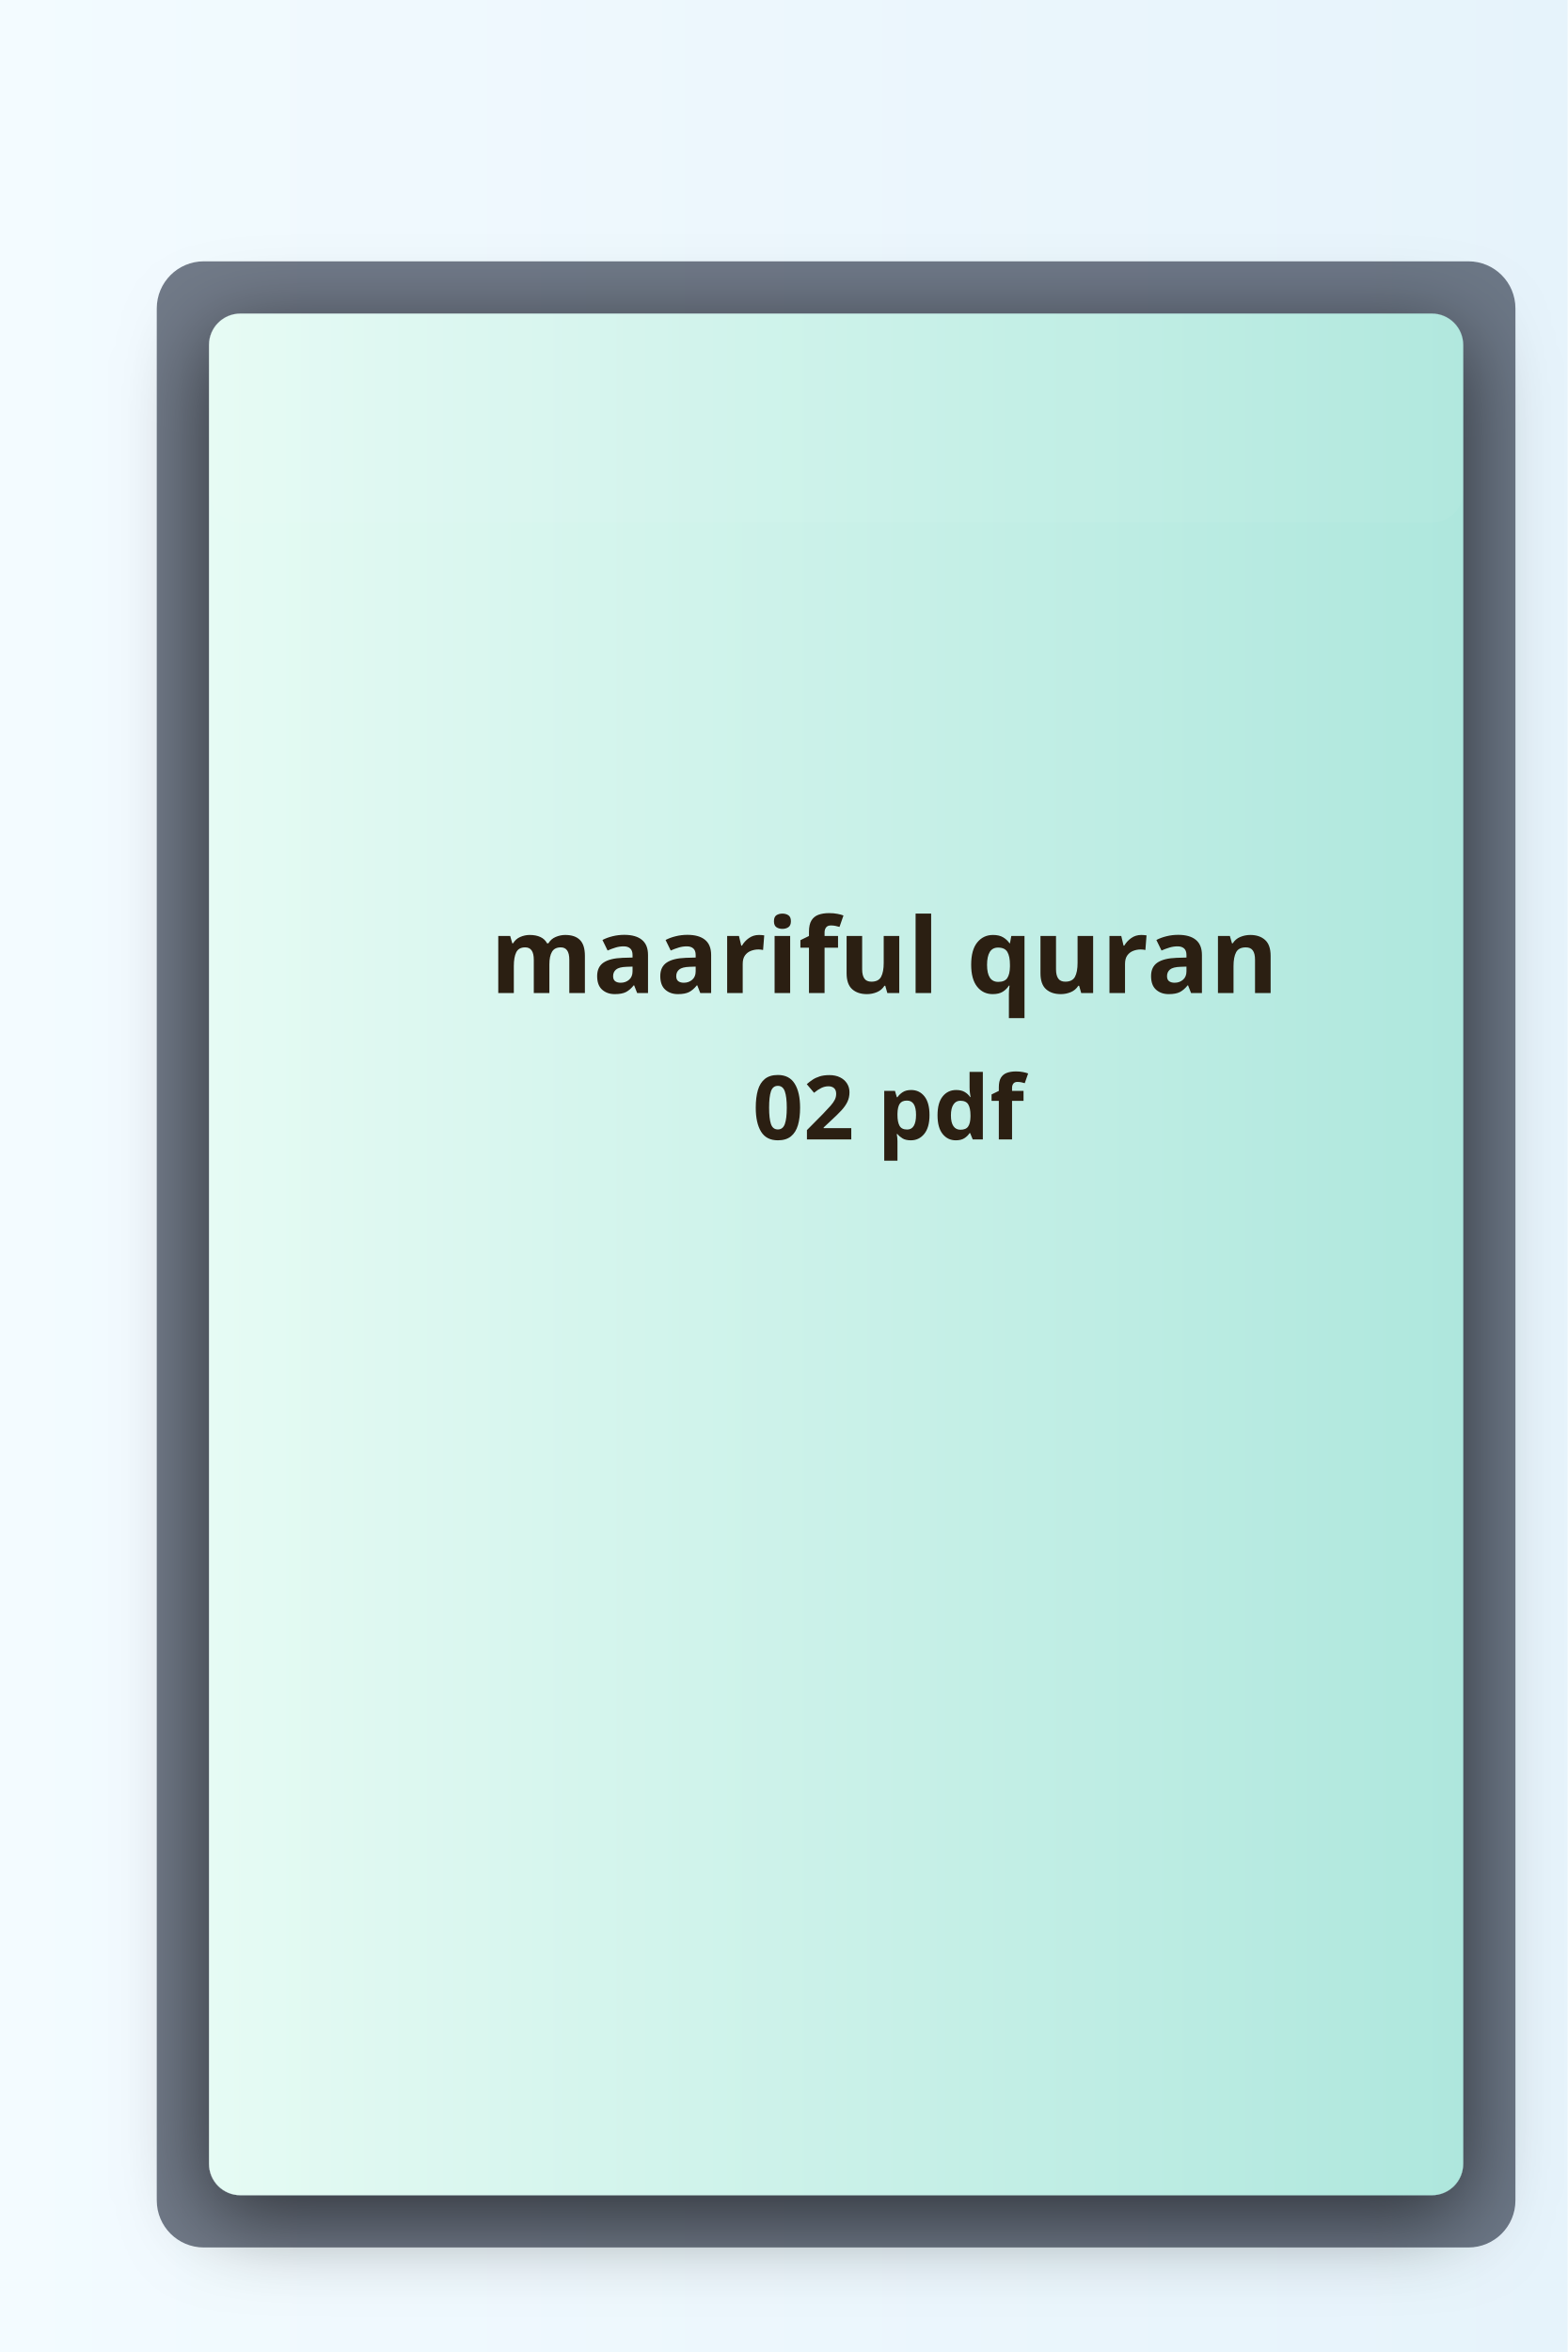
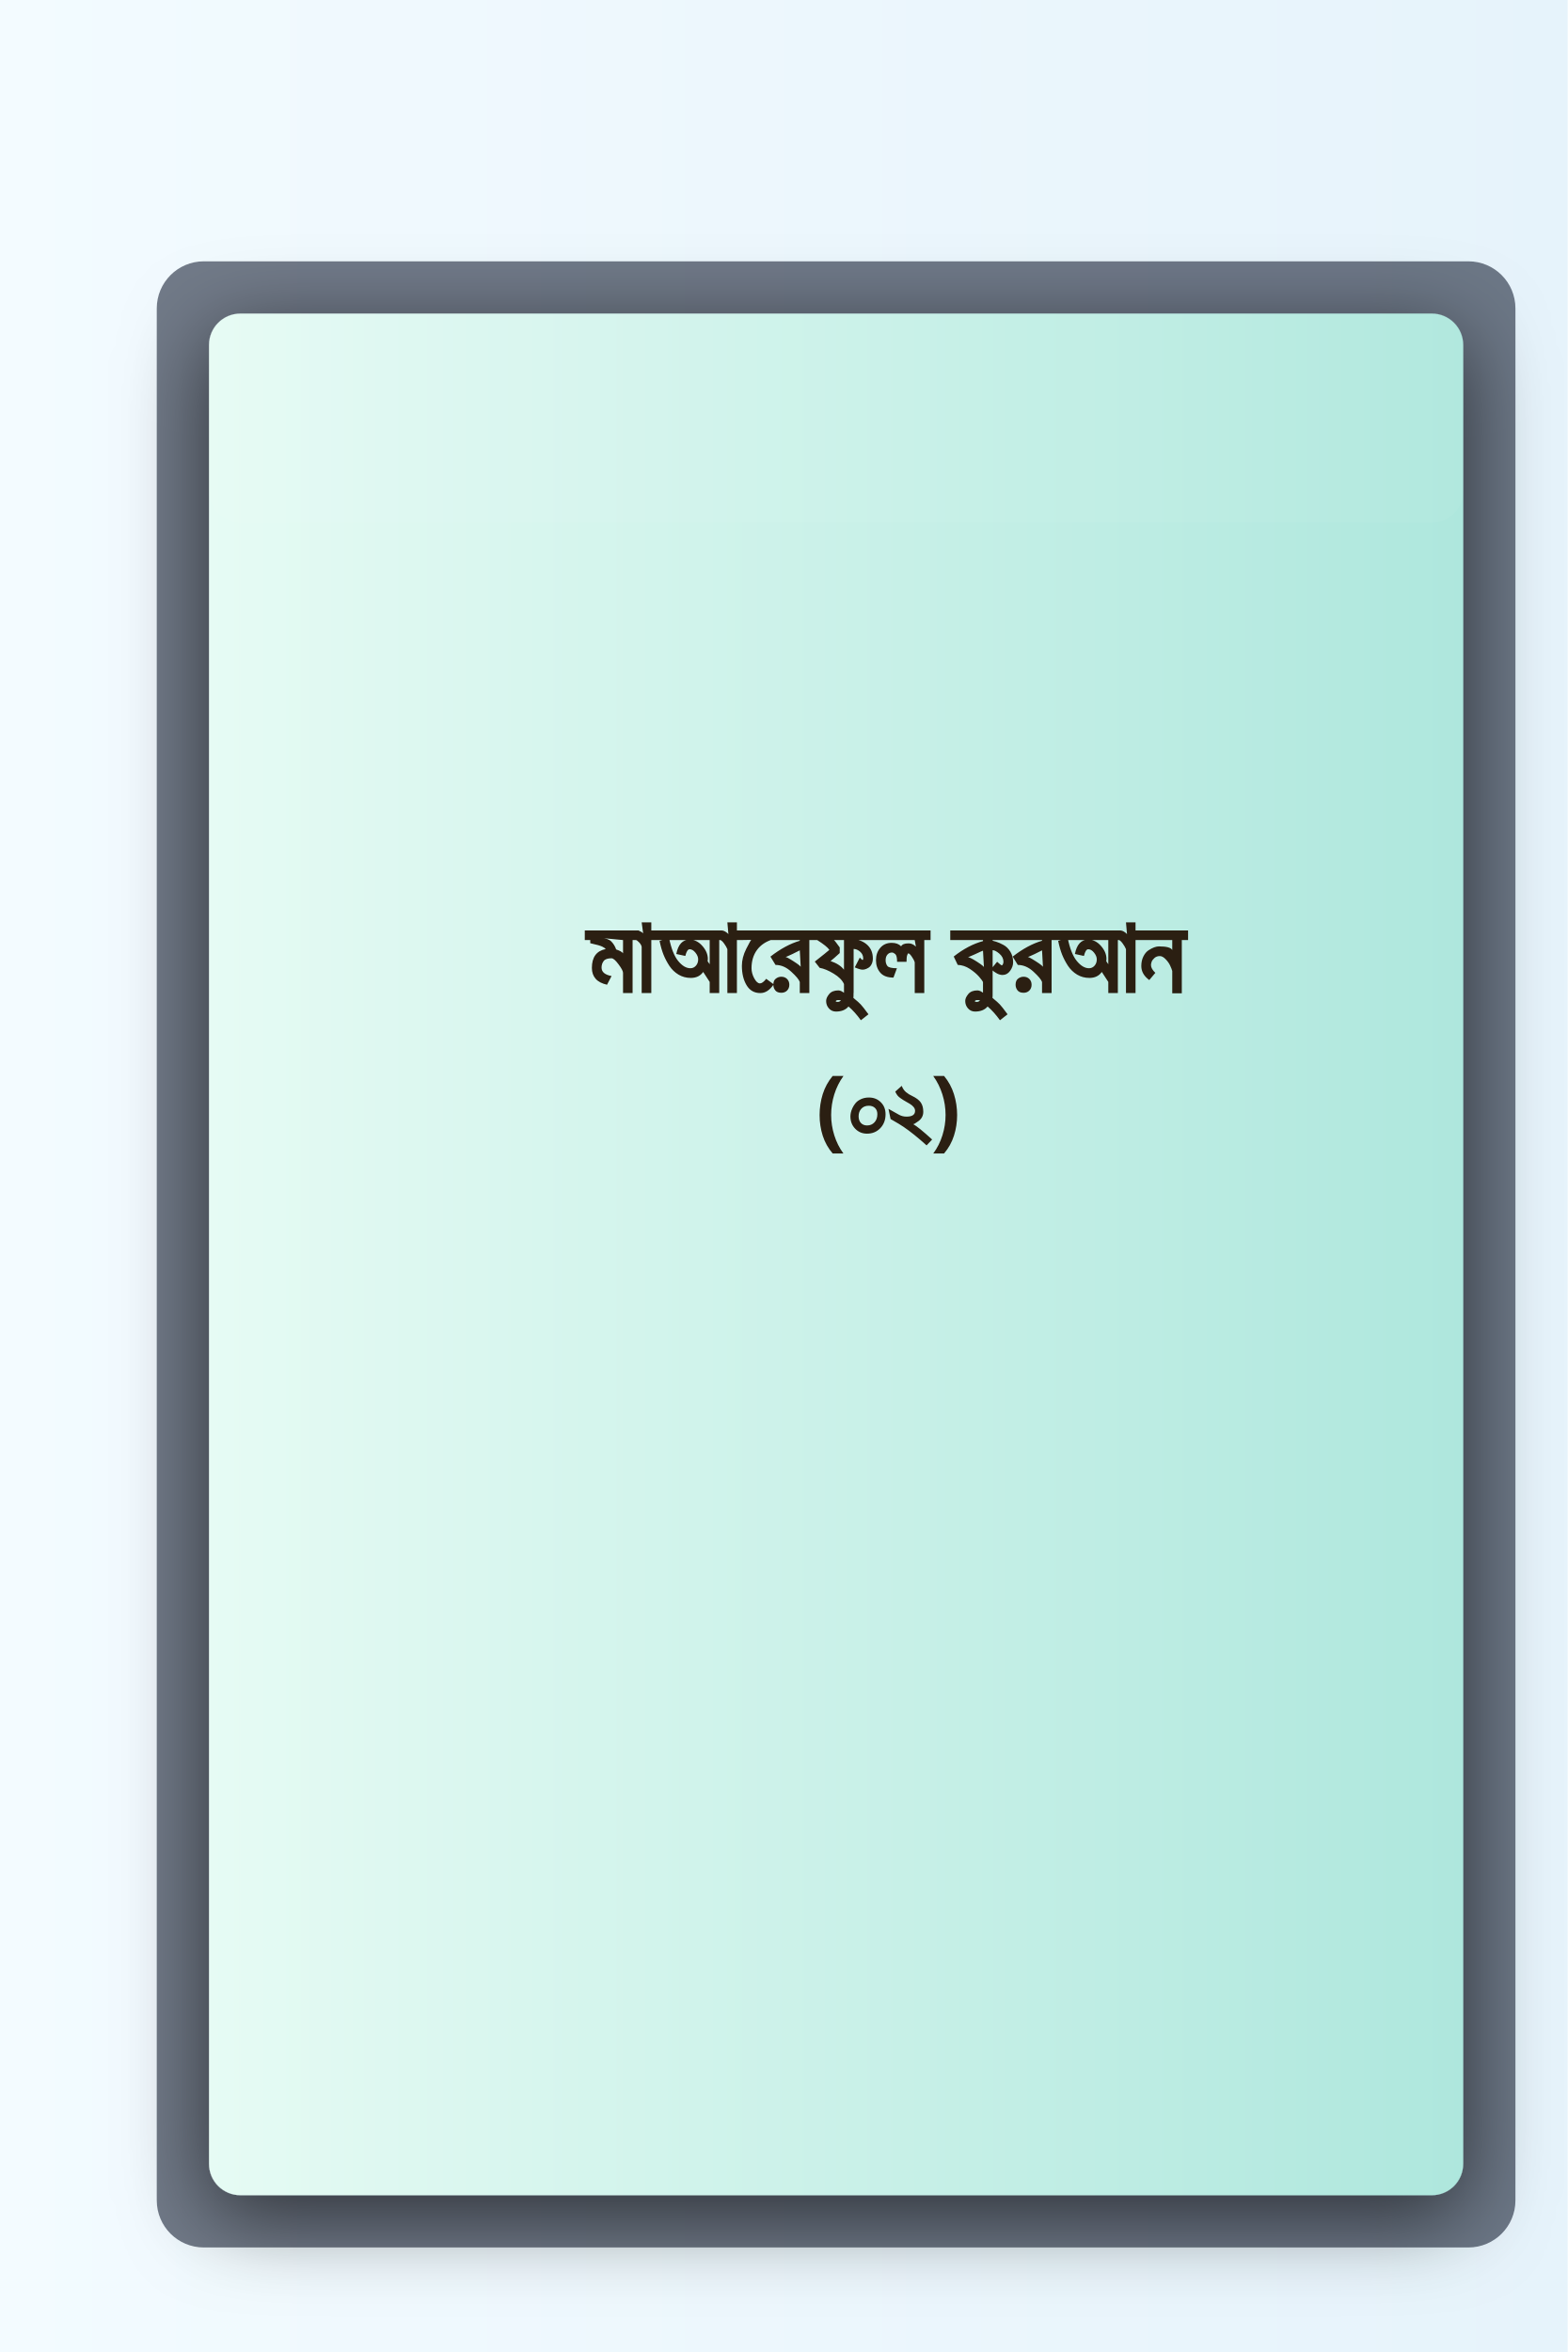
<svg xmlns="http://www.w3.org/2000/svg" width="600" height="900" viewBox="0 0 600 900">
  <defs>
    <linearGradient id="g" x1="0" x2="1">
      <stop offset="0%" stop-color="#f3fbff" />
      <stop offset="100%" stop-color="#e6f3fb" />
    </linearGradient>
    <linearGradient id="coverGrad" x1="0" x2="1">
      <stop offset="0%" stop-color="#e6fbf4" />
      <stop offset="100%" stop-color="#aee7dd" />
    </linearGradient>
    <filter id="ds" x="-20%" y="-20%" width="140%" height="140%">
      <feDropShadow dx="0" dy="8" stdDeviation="16" flood-color="#000" flood-opacity="0.6" />
    </filter>
  </defs>
  <rect width="100%" height="100%" fill="url(#g)" />
  <g transform="translate(40,80)">
    <rect x="20" y="20" width="520" height="760" rx="18" fill="#071026" opacity="0.55" />
    <rect x="40" y="40" width="480" height="720" rx="12" fill="url(#coverGrad)" filter="url(#ds)" />
    <rect x="40" y="40" width="480" height="80" rx="12" fill="rgba(255,255,255,0.04)" />
    <text x="300" y="300" text-anchor="middle" fill="#2b1f12" font-family="Noto Sans, Arial, sans-serif" style="font-weight:700;">
-       <tspan x="300" dy="0" font-size="40" font-weight="700">maariful quran</tspan>
-       <tspan x="300" dy="56" font-size="34" font-weight="700">02 pdf</tspan>
+       <tspan x="300" dy="0" font-size="40" font-weight="700">মাআরেফুল কুরআন</tspan>
+       <tspan x="300" dy="56" font-size="34" font-weight="700">(০২)</tspan>
    </text>
  </g>
</svg>
